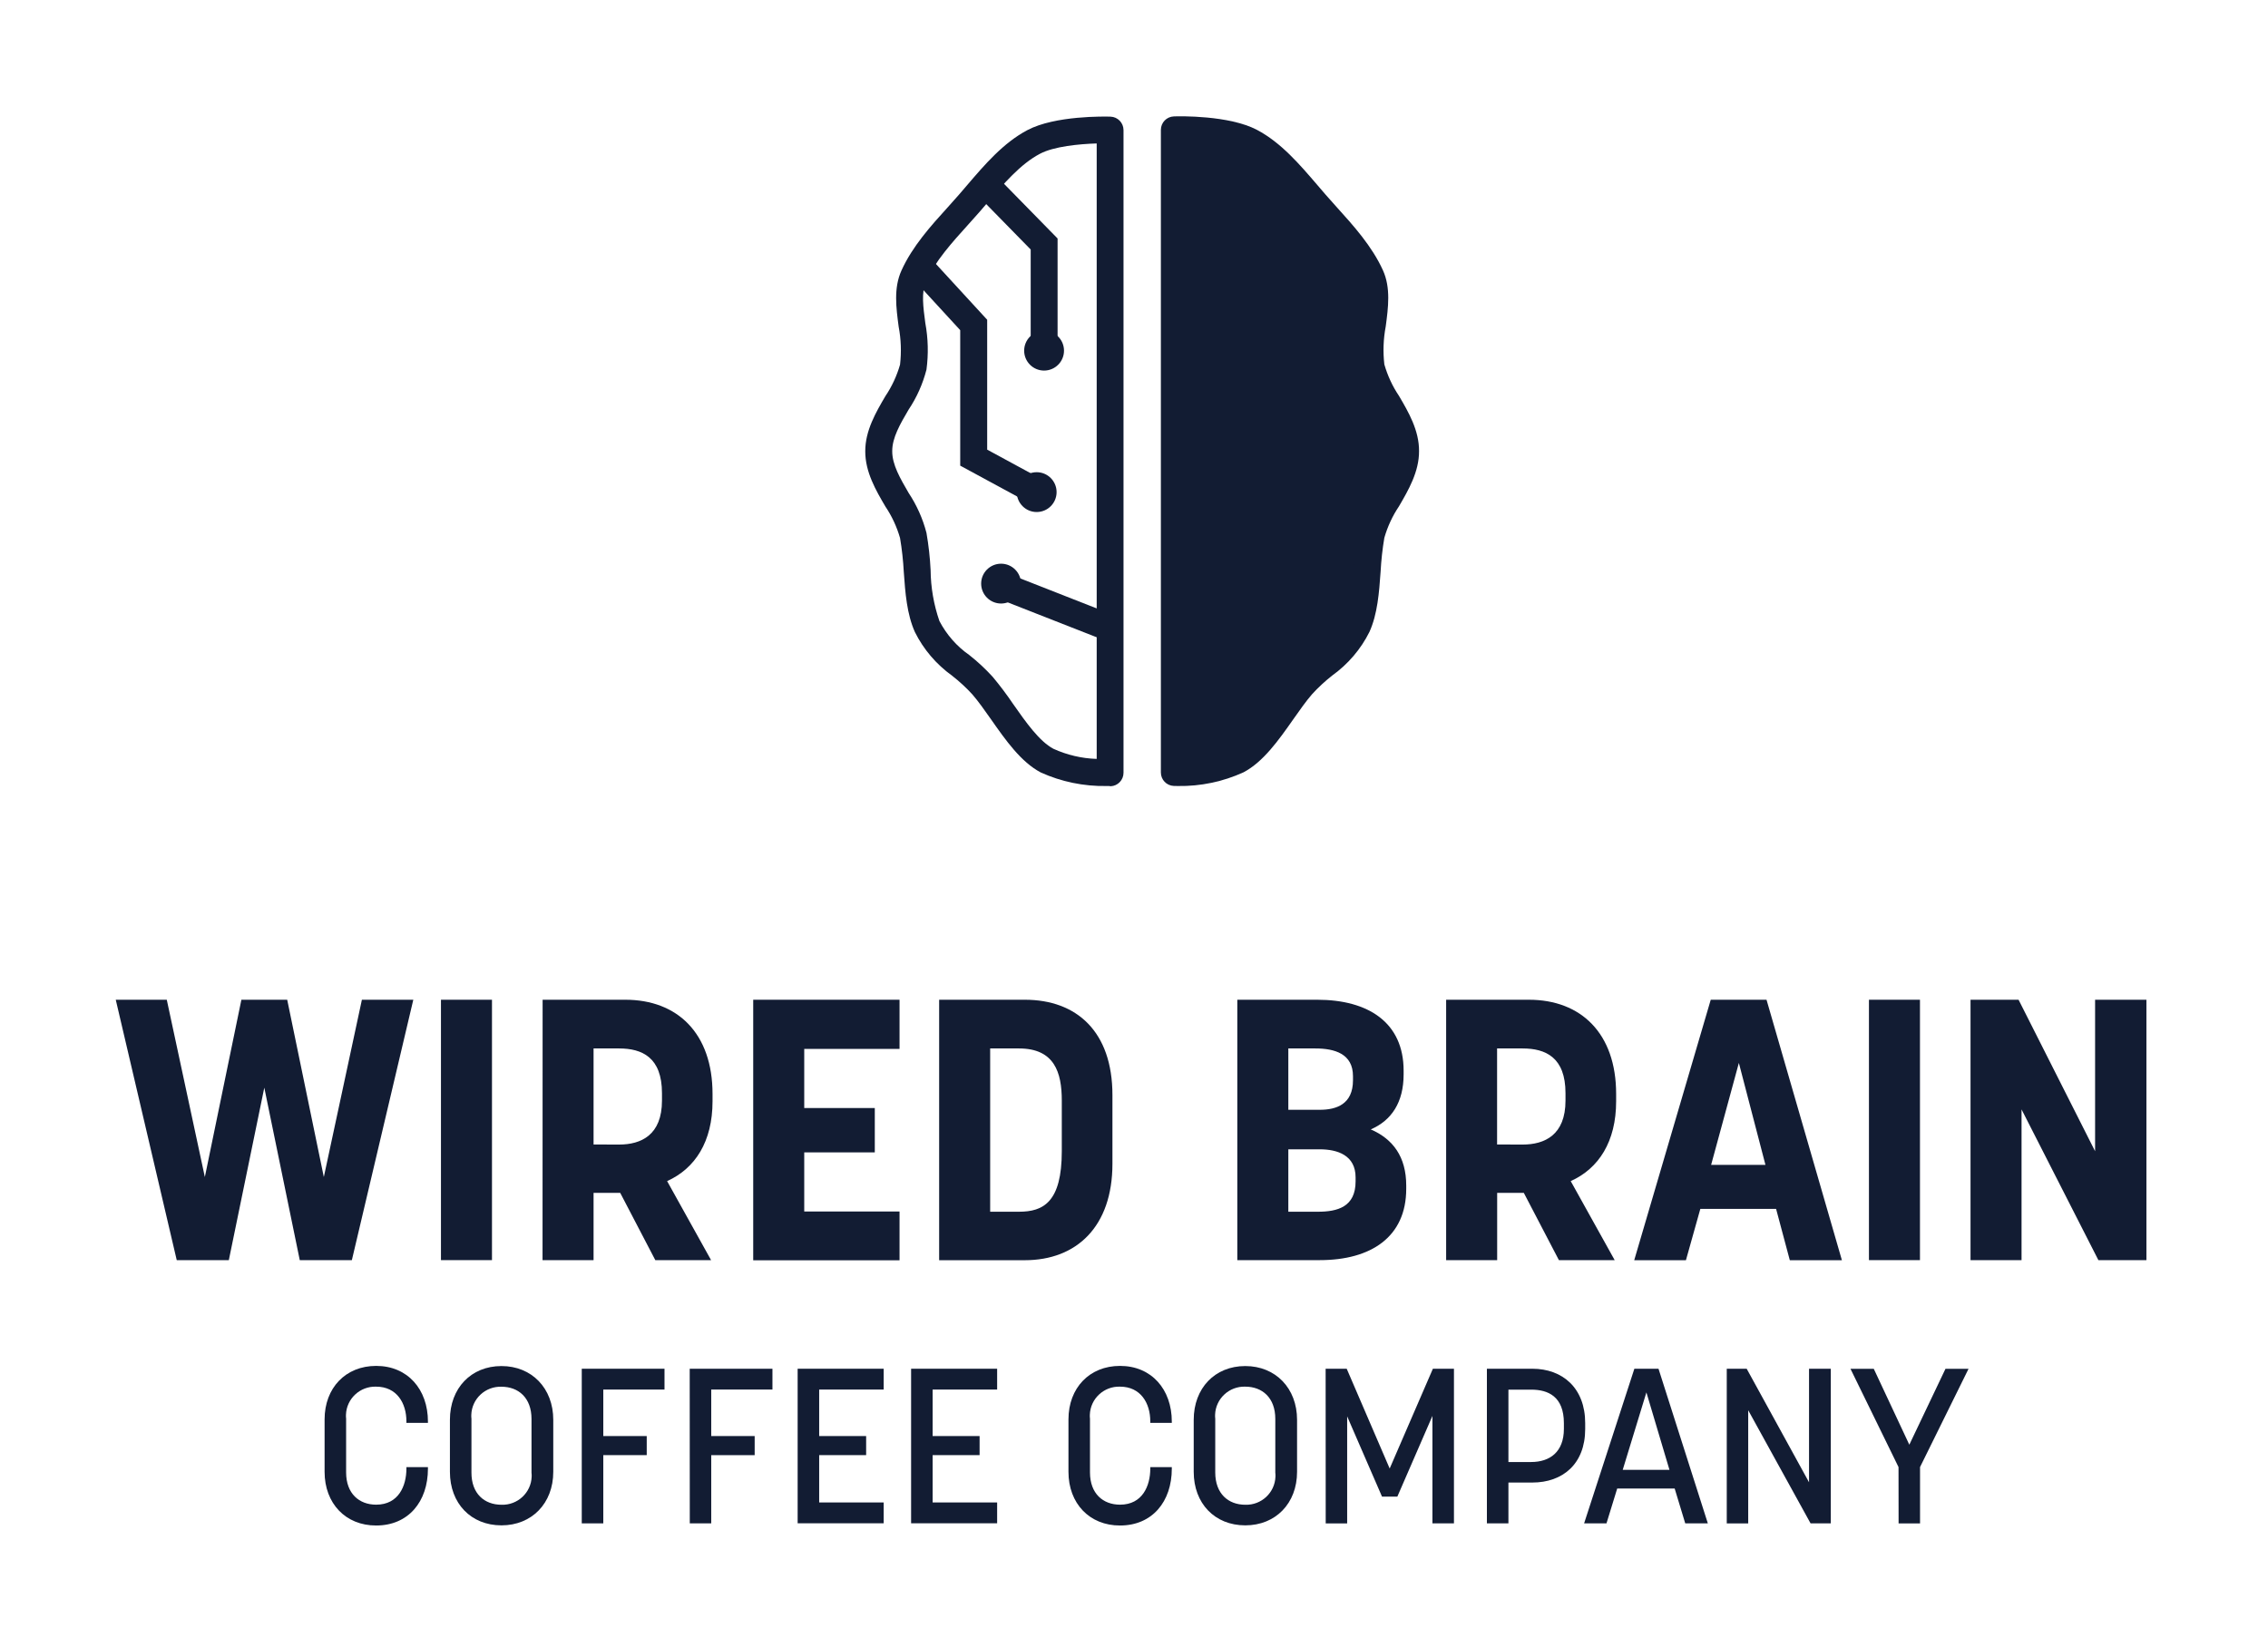
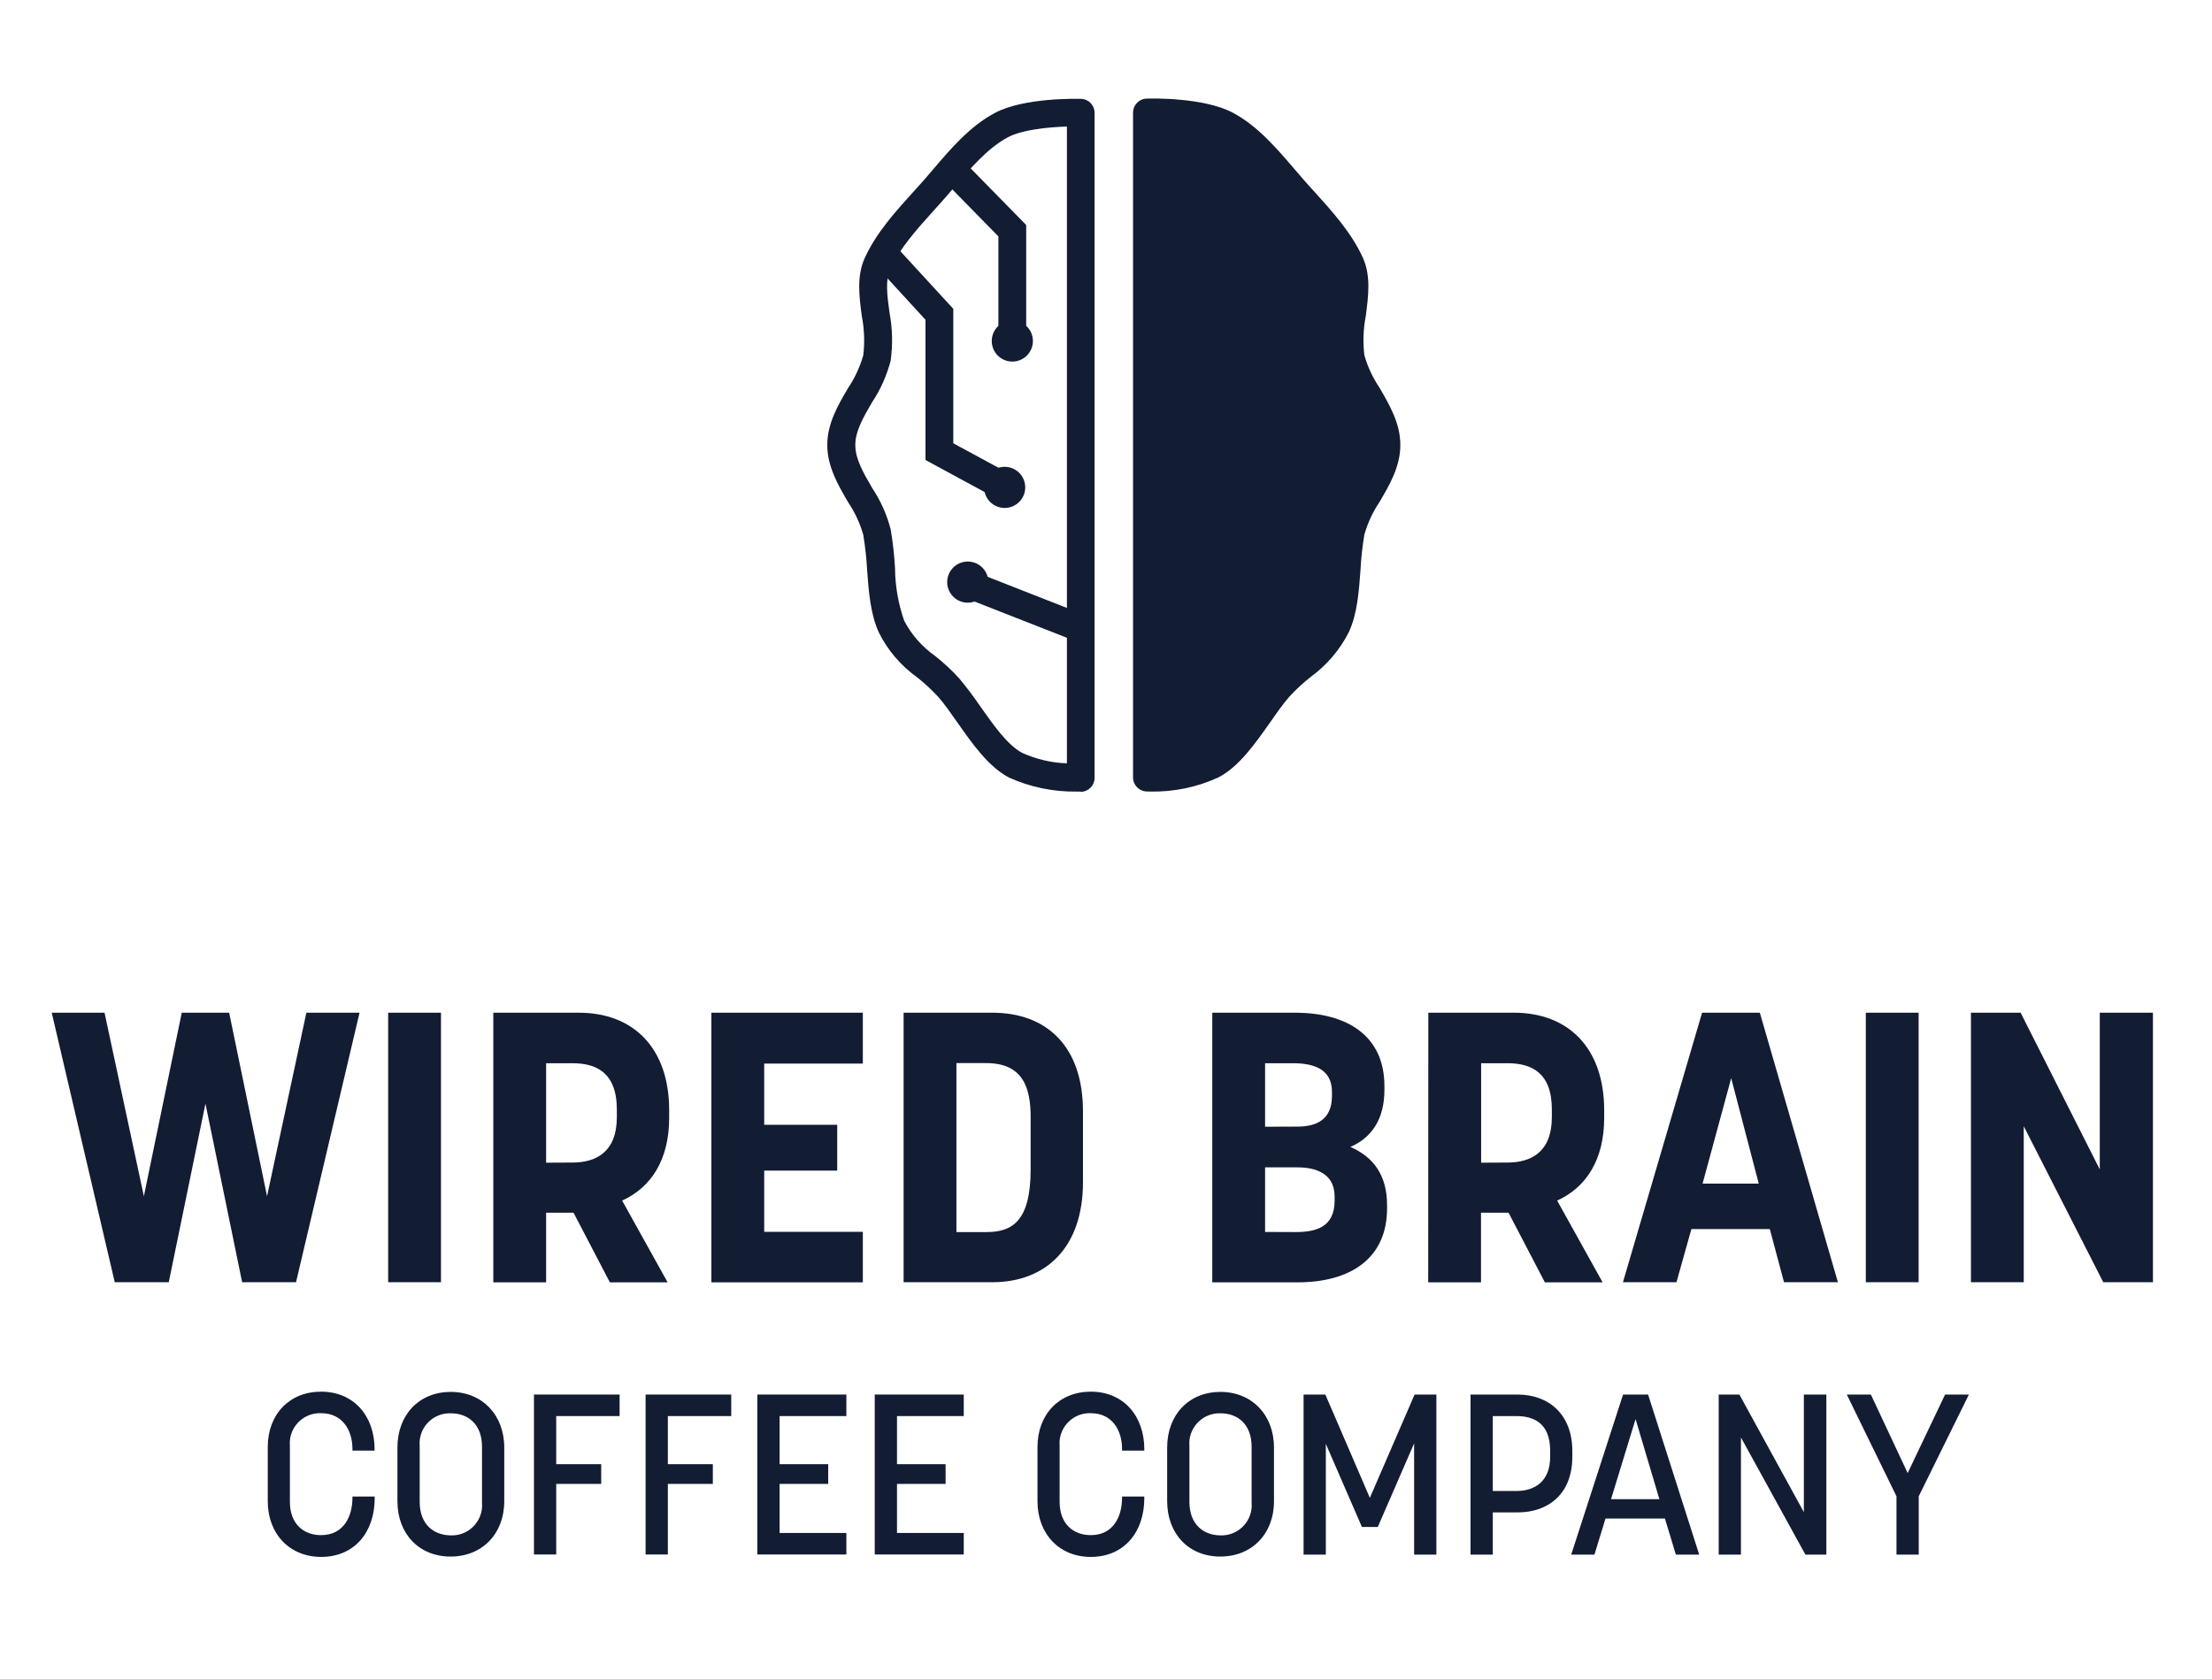
- <svg xmlns="http://www.w3.org/2000/svg" version="1.1" id="Layer_1" x="0px" y="0px" viewBox="0 0 296.05 215.05" style="enable-background:new 0 0 296.05 215.05;" xml:space="preserve">
+ <svg xmlns="http://www.w3.org/2000/svg" version="1.1" id="Layer_1" x="0px" y="0px" viewBox="0 0 183.89 139.6" style="enable-background:new 0 0 183.89 139.6;" xml:space="preserve">
  <style type="text/css">
	.st0{fill:#121C33;}
</style>
  <g id="Group_23" transform="translate(0)">
    <g id="Group_13" transform="translate(0 115.337)">
-       <path id="Path_8" class="st0" d="M15.11,15.2h6.66l4.97,23.15l4.77-23.15h5.98l4.78,23.15l4.97-23.15h6.71L45.93,49.2h-6.8    L34.5,26.68L29.87,49.2h-6.8L15.11,15.2z" />
-       <path id="Path_9" class="st0" d="M57.56,15.2h6.66V49.2h-6.66V15.2z" />
-       <path id="Path_10" class="st0" d="M70.83,15.2h10.8c6.8,0,11.38,4.39,11.38,12.3v0.96c0,5.26-2.27,8.78-5.93,10.42l5.74,10.32    h-7.28l-4.58-8.78h-3.48v8.78h-6.66L70.83,15.2z M80.81,34.11c2.89,0,5.6-1.25,5.6-5.74V27.4c0-4.68-2.6-5.84-5.6-5.84h-3.33    v12.54L80.81,34.11z" />
-       <path id="Path_11" class="st0" d="M98.32,15.2h19.1v6.42h-12.44v7.72h9.21v5.79h-9.21v7.72h12.44v6.37h-19.1V15.2z" />
-       <path id="Path_12" class="st0" d="M122.59,15.2h11.19c6.75,0,11.43,4.15,11.43,12.45v8.97c0,8.2-4.68,12.59-11.43,12.59h-11.19    V15.2z M133.01,42.88c3.18,0,5.59-1.25,5.59-7.91v-6.61c0-3.67-0.96-6.8-5.59-6.8h-3.76v21.32H133.01z" />
-       <path id="Path_13" class="st0" d="M161.51,15.2h10.42c6.7,0,11.29,2.99,11.29,9.26v0.48c0,3.67-1.59,6.03-4.29,7.19    c2.89,1.25,4.63,3.57,4.63,7.33v0.43c0,6.27-4.58,9.31-11.29,9.31h-10.76V15.2z M172.27,29.57c2.17,0,4.34-0.72,4.34-3.86v-0.53    c0-2.94-2.41-3.62-4.92-3.62h-3.52v8.01L172.27,29.57z M172.03,42.88c2.56,0,4.92-0.63,4.92-3.96V38.4c0-2.89-2.36-3.67-4.68-3.67    h-4.1v8.15L172.03,42.88z" />
-       <path id="Path_14" class="st0" d="M188.77,15.2h10.8c6.8,0,11.39,4.39,11.39,12.3v0.96c0,5.26-2.27,8.78-5.93,10.42l5.74,10.32    h-7.28l-4.58-8.78h-3.48v8.78h-6.66L188.77,15.2z M198.75,34.11c2.89,0,5.6-1.25,5.6-5.74V27.4c0-4.68-2.6-5.84-5.6-5.84h-3.33    v12.54L198.75,34.11z" />
-       <path id="Path_15" class="st0" d="M223.31,15.2h7.28l9.84,34.01h-6.8l-1.79-6.7h-9.89l-1.88,6.7h-6.75L223.31,15.2z M230.45,36.76    l-3.47-13.31l-3.62,13.31L230.45,36.76z" />
-       <path id="Path_16" class="st0" d="M243.96,15.2h6.66V49.2h-6.66V15.2z" />
-       <path id="Path_17" class="st0" d="M257.22,15.2h6.27l9.99,19.78V15.2h6.7V49.2h-6.27l-10.03-19.68V49.2h-6.66L257.22,15.2z" />
-       <path id="Path_18" class="st0" d="M42.37,76.84V70c0-4.12,2.75-6.99,6.73-6.99c4.12,0,6.76,3.07,6.76,7.27v0.17h-2.81v-0.2    c0-2.38-1.26-4.53-3.95-4.53c-2.1-0.07-3.87,1.57-3.94,3.67c-0.01,0.17,0,0.34,0.02,0.51v7.02c0,2.78,1.72,4.21,3.92,4.21    c2.95,0,3.95-2.49,3.95-4.7v-0.2h2.81v0.2c0,4.3-2.55,7.42-6.76,7.42C45.12,83.86,42.37,80.97,42.37,76.84z" />
-       <path id="Path_19" class="st0" d="M58.73,76.84v-6.79c0-4.12,2.75-7.02,6.73-7.02c3.95,0,6.76,2.89,6.76,7.02v6.79    c0,4.12-2.81,6.99-6.76,6.99C61.48,83.83,58.73,80.97,58.73,76.84z M65.46,81.14c2.1,0.07,3.87-1.57,3.94-3.67    c0.01-0.17,0-0.34-0.02-0.51v-7.02c0-2.78-1.72-4.21-3.92-4.21c-2.1-0.07-3.87,1.57-3.94,3.67c-0.01,0.17,0,0.34,0.02,0.51v7.02    C61.53,79.71,63.25,81.14,65.46,81.14L65.46,81.14z" />
-       <path id="Path_20" class="st0" d="M75.94,63.38h10.8v2.72h-7.99v6.07h5.67v2.49h-5.67v8.91h-2.81L75.94,63.38z" />
-       <path id="Path_21" class="st0" d="M90.03,63.38h10.8v2.72h-7.99v6.07h5.67v2.49h-5.67v8.91h-2.8L90.03,63.38z" />
-       <path id="Path_22" class="st0" d="M104.12,63.38h11.23v2.72h-8.42v6.07h6.13v2.49h-6.13v6.18h8.42v2.72h-11.23V63.38z" />
-       <path id="Path_23" class="st0" d="M118.93,63.38h11.23v2.72h-8.42v6.07h6.13v2.49h-6.13v6.18h8.42v2.72h-11.23V63.38z" />
-       <path id="Path_24" class="st0" d="M139.47,76.84V70c0-4.12,2.75-6.99,6.73-6.99c4.12,0,6.76,3.07,6.76,7.27v0.17h-2.81v-0.2    c0-2.38-1.26-4.53-3.95-4.53c-2.1-0.07-3.87,1.57-3.94,3.67c-0.01,0.17,0,0.34,0.02,0.51v7.02c0,2.78,1.72,4.21,3.92,4.21    c2.95,0,3.95-2.49,3.95-4.7v-0.2h2.81v0.2c0,4.3-2.55,7.42-6.76,7.42C142.22,83.86,139.47,80.97,139.47,76.84z" />
-       <path id="Path_25" class="st0" d="M155.82,76.84v-6.79c0-4.12,2.75-7.02,6.73-7.02c3.95,0,6.76,2.89,6.76,7.02v6.79    c0,4.12-2.8,6.99-6.76,6.99C158.57,83.83,155.82,80.97,155.82,76.84z M162.55,81.14c2.1,0.07,3.87-1.57,3.94-3.68    c0.01-0.17,0-0.34-0.02-0.51v-7.02c0-2.78-1.72-4.21-3.92-4.21c-2.1-0.07-3.87,1.57-3.94,3.67c-0.01,0.17,0,0.34,0.02,0.51v7.02    C158.63,79.71,160.35,81.14,162.55,81.14L162.55,81.14z" />
-       <path id="Path_26" class="st0" d="M173.04,63.38h2.75l5.61,13.03l5.64-13.03h2.75v20.19h-2.81V69.54l-4.58,10.54h-2l-4.55-10.48    v13.98h-2.8L173.04,63.38z" />
-       <path id="Path_27" class="st0" d="M194.09,63.38h5.93c3.95,0,6.9,2.52,6.9,7.1v0.77c0,4.58-2.95,6.99-6.9,6.99h-3.12v5.33h-2.81    V63.38z M199.87,75.56c2.41,0,4.27-1.29,4.27-4.33v-0.74c0-3.49-2.06-4.38-4.27-4.38h-2.97v9.45L199.87,75.56z" />
-       <path id="Path_28" class="st0" d="M213.34,63.38h3.15l6.44,20.19h-2.95l-1.38-4.55h-7.5l-1.4,4.55h-2.92L213.34,63.38z     M217.92,76.58l-3.01-10.11l-3.09,10.11H217.92z" />
-       <path id="Path_29" class="st0" d="M225.4,63.38H228l8.14,14.83V63.38h2.84v20.19h-2.64L228.2,68.8v14.78h-2.8L225.4,63.38z" />
-       <path id="Path_30" class="st0" d="M247.82,76.22l-6.27-12.83h3.04l4.64,9.91l4.72-9.91h3.01l-6.33,12.83v7.36h-2.8L247.82,76.22z" />
+       <path id="Path_8" class="st0" d="M4.3-31.13h4.39l3.27,15.26l3.15-15.26h3.94l3.15,15.26l3.27-15.26h4.42L24.61-8.72h-4.48    l-3.05-14.85L14.03-8.72H9.54L4.3-31.13z" />
+       <path id="Path_9" class="st0" d="M32.27-31.13h4.39v22.41h-4.39V-31.13z" />
+       <path id="Path_10" class="st0" d="M41.01-31.13h7.12c4.48,0,7.5,2.89,7.5,8.11v0.64c0,3.46-1.49,5.78-3.91,6.87l3.78,6.8h-4.8    l-3.02-5.79H45.4v5.79h-4.39L41.01-31.13z M47.59-18.67c1.91,0,3.69-0.83,3.69-3.78v-0.63c0-3.08-1.72-3.85-3.69-3.85H45.4v8.27    L47.59-18.67z" />
+       <path id="Path_11" class="st0" d="M59.14-31.13h12.59v4.23h-8.2v5.09h6.07v3.81h-6.07v5.09h8.2v4.2H59.14V-31.13z" />
+       <path id="Path_12" class="st0" d="M75.12-31.13h7.38c4.45,0,7.53,2.73,7.53,8.2v5.91c0,5.4-3.08,8.3-7.53,8.3h-7.38V-31.13z     M81.99-12.89c2.1,0,3.69-0.83,3.69-5.21v-4.36c0-2.42-0.63-4.48-3.69-4.48h-2.48v14.05H81.99z" />
+       <path id="Path_13" class="st0" d="M100.78-31.13h6.87c4.42,0,7.44,1.97,7.44,6.1v0.32c0,2.42-1.05,3.97-2.83,4.74    c1.91,0.83,3.05,2.35,3.05,4.83v0.29c0,4.13-3.02,6.14-7.44,6.14h-7.09V-31.13z M107.87-21.66c1.43,0,2.86-0.48,2.86-2.54v-0.35    c0-1.94-1.59-2.38-3.24-2.38h-2.32v5.28L107.87-21.66z M107.71-12.89c1.69,0,3.24-0.41,3.24-2.61v-0.35    c0-1.91-1.56-2.42-3.08-2.42h-2.7v5.37L107.71-12.89z" />
+       <path id="Path_14" class="st0" d="M118.74-31.13h7.12c4.48,0,7.5,2.89,7.5,8.11v0.64c0,3.46-1.49,5.78-3.91,6.87l3.78,6.8h-4.8    l-3.02-5.79h-2.29v5.79h-4.39L118.74-31.13z M125.32-18.67c1.91,0,3.69-0.83,3.69-3.78v-0.63c0-3.08-1.71-3.85-3.69-3.85h-2.19    v8.27L125.32-18.67z" />
+       <path id="Path_15" class="st0" d="M141.5-31.13h4.8l6.49,22.41h-4.48l-1.18-4.42h-6.52l-1.24,4.42h-4.45L141.5-31.13z     M146.21-16.92l-2.29-8.77l-2.38,8.77L146.21-16.92z" />
+       <path id="Path_16" class="st0" d="M155.11-31.13h4.39v22.41h-4.39V-31.13z" />
+       <path id="Path_17" class="st0" d="M163.85-31.13h4.13l6.58,13.03v-13.03h4.42v22.41h-4.13l-6.61-12.97v12.97h-4.39L163.85-31.13z" />
+       <path id="Path_18" class="st0" d="M22.26,9.49V4.98c0-2.72,1.81-4.6,4.43-4.6c2.72,0,4.45,2.02,4.45,4.79v0.11H29.3V5.15    c0-1.57-0.83-2.98-2.61-2.98c-1.39-0.05-2.55,1.03-2.6,2.42c0,0.11,0,0.22,0.01,0.33v4.62c0,1.83,1.13,2.77,2.59,2.77    c1.94,0,2.61-1.64,2.61-3.1V9.1h1.85v0.13c0,2.83-1.68,4.89-4.45,4.89C24.08,14.12,22.26,12.21,22.26,9.49z" />
+       <path id="Path_19" class="st0" d="M33.04,9.49V5.02c0-2.72,1.81-4.62,4.43-4.62c2.61,0,4.45,1.91,4.45,4.62v4.47    c0,2.72-1.85,4.6-4.45,4.6C34.85,14.1,33.04,12.21,33.04,9.49z M37.48,12.33c1.39,0.05,2.55-1.04,2.6-2.42    c0-0.11,0-0.22-0.01-0.34V4.95c0-1.83-1.13-2.77-2.59-2.77c-1.39-0.05-2.55,1.03-2.6,2.42c0,0.11,0,0.22,0.01,0.33v4.62    C34.89,11.38,36.02,12.32,37.48,12.33L37.48,12.33z" />
+       <path id="Path_20" class="st0" d="M44.39,0.62h7.12v1.79h-5.27v4h3.74v1.64h-3.74v5.87h-1.85L44.39,0.62z" />
+       <path id="Path_21" class="st0" d="M53.67,0.62h7.12v1.79h-5.27v4h3.74v1.64h-3.74v5.87h-1.85L53.67,0.62z" />
+       <path id="Path_22" class="st0" d="M62.96,0.62h7.4v1.79h-5.55v4h4.04v1.64h-4.04v4.08h5.55v1.79h-7.4V0.62z" />
+       <path id="Path_23" class="st0" d="M72.72,0.62h7.4v1.79h-5.55v4h4.04v1.64h-4.04v4.08h5.55v1.79h-7.4V0.62z" />
+       <path id="Path_24" class="st0" d="M86.25,9.49V4.98c0-2.72,1.81-4.6,4.43-4.6c2.72,0,4.45,2.02,4.45,4.79v0.11h-1.85V5.15    c0-1.57-0.83-2.98-2.6-2.98c-1.39-0.05-2.55,1.04-2.6,2.42c0,0.11,0,0.22,0.01,0.33v4.62c0,1.83,1.13,2.77,2.59,2.77    c1.94,0,2.6-1.64,2.6-3.1V9.1h1.85v0.13c0,2.83-1.68,4.89-4.45,4.89C88.06,14.12,86.25,12.21,86.25,9.49z" />
+       <path id="Path_25" class="st0" d="M97.03,9.49V5.02c0-2.72,1.81-4.62,4.43-4.62c2.61,0,4.45,1.91,4.45,4.62v4.47    c0,2.72-1.85,4.6-4.45,4.6C98.84,14.1,97.03,12.21,97.03,9.49z M101.46,12.33c1.39,0.05,2.55-1.04,2.6-2.42    c0-0.11,0-0.22-0.01-0.33V4.95c0-1.83-1.13-2.77-2.58-2.77c-1.39-0.05-2.55,1.04-2.6,2.42c0,0.11,0,0.22,0.01,0.33v4.62    C98.88,11.38,100.01,12.32,101.46,12.33L101.46,12.33z" />
+       <path id="Path_26" class="st0" d="M108.37,0.62h1.81l3.7,8.59l3.72-8.59h1.81v13.31h-1.85V4.68l-3.02,6.95h-1.32l-3-6.91v9.21    h-1.85L108.37,0.62z" />
+       <path id="Path_27" class="st0" d="M122.25,0.62h3.91c2.6,0,4.55,1.66,4.55,4.68v0.51c0,3.02-1.94,4.61-4.55,4.61h-2.06v3.51h-1.85    V0.62z M126.06,8.64c1.59,0,2.81-0.85,2.81-2.85V5.3c0-2.3-1.36-2.89-2.81-2.89h-1.96v6.23L126.06,8.64z" />
+       <path id="Path_28" class="st0" d="M134.93,0.62h2.08l4.25,13.31h-1.94l-0.91-3h-4.94l-0.92,3h-1.93L134.93,0.62z M137.95,9.32    l-1.98-6.66l-2.04,6.66H137.95z" />
+       <path id="Path_29" class="st0" d="M142.88,0.62h1.72l5.36,9.78V0.62h1.87v13.31h-1.74l-5.36-9.74v9.74h-1.85L142.88,0.62z" />
+       <path id="Path_30" class="st0" d="M157.66,9.08l-4.13-8.46h2l3.06,6.53l3.11-6.53h1.98l-4.17,8.46v4.85h-1.85L157.66,9.08z" />
    </g>
    <g id="Group_22" transform="translate(97.836 0)">
      <g id="Group_14" transform="translate(0 0.001)">
-         <path id="Path_31" class="st0" d="M46.59,102.63c-2.95,0.05-5.88-0.55-8.57-1.77c-2.58-1.36-4.57-4.19-6.49-6.93     c-0.85-1.21-1.66-2.36-2.44-3.26c-0.81-0.89-1.7-1.7-2.64-2.44c-2.06-1.48-3.73-3.43-4.86-5.7c-1.05-2.34-1.26-5.13-1.45-7.83     c-0.08-1.49-0.24-2.98-0.49-4.45c-0.42-1.46-1.06-2.85-1.91-4.11c-1.24-2.11-2.64-4.51-2.63-7.22c-0.01-2.69,1.39-5.09,2.63-7.2     c0.85-1.26,1.49-2.65,1.91-4.11c0.19-1.65,0.13-3.32-0.18-4.95c-0.33-2.48-0.67-5.05,0.36-7.33c1.42-3.16,3.88-5.88,6.05-8.27     c0.5-0.56,0.99-1.1,1.45-1.63c0.34-0.39,0.69-0.79,1.03-1.2c2.34-2.74,4.77-5.58,7.91-7.24c3.63-1.92,10.12-1.78,10.85-1.76     c0.95,0.03,1.7,0.81,1.7,1.76v83.91c0,0.94-0.74,1.72-1.68,1.76C47.09,102.63,46.9,102.63,46.59,102.63z M45.31,18.73     c-2.25,0.07-5.58,0.38-7.4,1.35c-2.55,1.34-4.75,3.92-6.88,6.42c-0.35,0.41-0.7,0.82-1.05,1.22c-0.48,0.55-0.98,1.1-1.5,1.68     c-1.99,2.2-4.25,4.7-5.45,7.36c-0.62,1.37-0.36,3.34-0.08,5.43c0.37,2,0.42,4.05,0.15,6.07c-0.48,1.86-1.26,3.62-2.33,5.22     c-1.11,1.89-2.15,3.68-2.14,5.43c-0.01,1.77,1.04,3.55,2.14,5.45c1.06,1.6,1.85,3.36,2.33,5.22c0.28,1.61,0.46,3.23,0.54,4.86     c0.02,2.26,0.41,4.51,1.15,6.65c0.93,1.77,2.26,3.3,3.9,4.44c1.09,0.86,2.11,1.81,3.05,2.84c0.95,1.14,1.84,2.32,2.67,3.55     c1.68,2.4,3.43,4.88,5.26,5.85c1.78,0.81,3.7,1.26,5.65,1.32V18.73z" />
+         <path id="Path_31" class="st0" d="M-8.31,65.82c-1.95,0.03-3.88-0.37-5.65-1.17c-1.7-0.9-3.01-2.76-4.28-4.57     c-0.56-0.8-1.09-1.56-1.61-2.15c-0.54-0.58-1.12-1.12-1.74-1.61c-1.36-0.97-2.46-2.26-3.2-3.76c-0.69-1.54-0.83-3.38-0.96-5.16     c-0.05-0.98-0.16-1.96-0.32-2.93c-0.27-0.96-0.7-1.88-1.26-2.71c-0.81-1.39-1.74-2.97-1.73-4.76c-0.01-1.78,0.91-3.35,1.73-4.74     c0.56-0.83,0.98-1.75,1.26-2.71c0.13-1.09,0.09-2.19-0.12-3.26c-0.22-1.64-0.44-3.33,0.24-4.83c0.94-2.08,2.56-3.87,3.99-5.45     c0.33-0.37,0.66-0.72,0.96-1.07c0.23-0.26,0.45-0.52,0.68-0.79c1.54-1.81,3.14-3.68,5.21-4.77c2.39-1.26,6.67-1.17,7.15-1.16     c0.62,0.02,1.12,0.53,1.12,1.16v55.3c0,0.62-0.49,1.13-1.11,1.16C-7.99,65.81-8.11,65.82-8.31,65.82z M-9.16,10.52     c-1.48,0.05-3.68,0.25-4.88,0.89c-1.68,0.89-3.13,2.59-4.53,4.23c-0.23,0.27-0.46,0.54-0.69,0.8c-0.31,0.36-0.65,0.72-0.99,1.11     c-1.31,1.45-2.8,3.1-3.59,4.85c-0.41,0.9-0.24,2.2-0.05,3.58c0.25,1.32,0.28,2.67,0.1,4c-0.32,1.22-0.83,2.39-1.53,3.44     c-0.73,1.25-1.42,2.43-1.41,3.58c-0.01,1.16,0.68,2.34,1.41,3.59c0.7,1.05,1.22,2.22,1.53,3.44c0.18,1.06,0.3,2.13,0.36,3.2     c0.01,1.49,0.27,2.97,0.76,4.38c0.61,1.17,1.49,2.17,2.57,2.93c0.72,0.57,1.39,1.19,2.01,1.87c0.62,0.75,1.21,1.53,1.76,2.34     c1.11,1.58,2.26,3.21,3.47,3.85c1.17,0.53,2.44,0.83,3.72,0.87V10.52z" />
      </g>
      <g id="Group_15" transform="translate(15.024 8.219)">
-         <path id="Path_32" class="st0" d="M25.19,37.4h-3.51V24.36l-6.57-6.71l2.51-2.46l7.57,7.73L25.19,37.4z" />
+         <path id="Path_32" class="st0" d="M-27.55,20.03h-2.31v-8.59l-4.33-4.42l1.65-1.62l4.99,5.09L-27.55,20.03z" />
      </g>
      <g id="Group_16" transform="translate(19.785 46.466)">
-         <ellipse id="Ellipse_14" class="st0" cx="17.7" cy="17.79" rx="2.6" ry="2.6" />
+         <ellipse id="Ellipse_14" class="st0" cx="-34.1" cy="-5.94" rx="1.71" ry="1.71" />
      </g>
      <g id="Group_17" transform="translate(20.752 27.996)">
-         <ellipse id="Ellipse_15" class="st0" cx="17.7" cy="17.79" rx="2.6" ry="2.6" />
+         <ellipse id="Ellipse_15" class="st0" cx="-34.43" cy="0.36" rx="1.71" ry="1.71" />
      </g>
      <g id="Group_18" transform="translate(6.324 18.93)">
-         <path id="Path_33" class="st0" d="M30.33,46.83l-9.15-4.96V24.18l-6.07-6.61l2.59-2.37l7,7.62v16.96L32,43.74L30.33,46.83z" />
+         <path id="Path_33" class="st0" d="M-21.19,22.59l-6.03-3.27V7.66l-4-4.36l1.7-1.57l4.61,5.02v11.18l4.82,2.61L-21.19,22.59z" />
      </g>
      <g id="Group_19" transform="translate(38.587)">
-         <path id="Path_34" class="st0" d="M16.86,16.96c0,0,6.65-0.2,9.98,1.56c3.29,1.73,5.87,5.08,8.43,8.04     c2.39,2.74,5.6,5.85,7.23,9.47c1.49,3.31-0.69,8,0.06,11.89c0.69,3.57,4.52,7.03,4.5,10.99c0.02,3.96-3.81,7.42-4.5,10.99     c-0.75,3.9-0.33,8.59-1.82,11.9c-1.63,3.62-4.84,4.97-7.23,7.72c-2.57,2.96-5.15,8.06-8.43,9.79c-3.33,1.76-8.22,1.56-8.22,1.56     L16.86,16.96z" />
-         <path id="Path_35" class="st0" d="M17.33,102.63c-0.31,0-0.5-0.01-0.54-0.01c-0.94-0.04-1.68-0.81-1.68-1.76V16.96     c0-0.95,0.75-1.73,1.7-1.76c0.73-0.03,7.21-0.16,10.85,1.76c3.14,1.66,5.56,4.5,7.91,7.24c0.34,0.4,0.69,0.8,1.03,1.2     c0.46,0.53,0.95,1.07,1.45,1.63c2.17,2.4,4.62,5.11,6.05,8.27c1.03,2.28,0.69,4.85,0.36,7.33c-0.31,1.63-0.37,3.3-0.18,4.95     c0.42,1.46,1.06,2.85,1.91,4.11c1.24,2.11,2.64,4.51,2.62,7.22c0.01,2.69-1.39,5.09-2.62,7.2c-0.85,1.26-1.49,2.65-1.91,4.11     c-0.25,1.47-0.41,2.96-0.49,4.45c-0.19,2.7-0.4,5.5-1.45,7.83c-1.13,2.27-2.8,4.22-4.86,5.7c-0.94,0.74-1.83,1.56-2.64,2.45     c-0.78,0.9-1.59,2.05-2.44,3.26c-1.92,2.74-3.92,5.57-6.5,6.93C23.21,102.07,20.28,102.68,17.33,102.63z M18.62,18.73v80.35     c1.95-0.06,3.87-0.51,5.65-1.32c1.83-0.97,3.58-3.45,5.26-5.85c0.83-1.23,1.72-2.41,2.67-3.55c0.94-1.03,1.95-1.98,3.05-2.84     c1.64-1.15,2.98-2.67,3.91-4.44c0.74-2.14,1.13-4.38,1.15-6.65c0.09-1.63,0.27-3.25,0.54-4.86c0.48-1.86,1.26-3.62,2.33-5.22     c1.11-1.89,2.15-3.68,2.14-5.43c0.01-1.77-1.04-3.55-2.14-5.45c-1.06-1.6-1.85-3.36-2.32-5.22c-0.28-2.02-0.23-4.07,0.15-6.07     c0.28-2.09,0.54-4.06-0.08-5.43c-1.2-2.66-3.46-5.16-5.45-7.36c-0.52-0.57-1.03-1.13-1.5-1.68c-0.35-0.4-0.7-0.81-1.05-1.22     c-2.13-2.49-4.33-5.07-6.88-6.42C24.2,19.11,20.87,18.8,18.62,18.73L18.62,18.73z" />
+         <path id="Path_34" class="st0" d="M-41.07,9.36c0,0,4.38-0.13,6.57,1.03c2.16,1.14,3.87,3.35,5.56,5.3     c1.57,1.81,3.69,3.86,4.76,6.24c0.98,2.18-0.45,5.27,0.04,7.84c0.45,2.35,2.98,4.63,2.97,7.24c0.01,2.61-2.51,4.89-2.97,7.24     c-0.49,2.57-0.21,5.66-1.2,7.84c-1.07,2.38-3.19,3.28-4.76,5.09c-1.69,1.95-3.39,5.31-5.56,6.45c-2.19,1.16-5.42,1.03-5.42,1.03     L-41.07,9.36z" />
+         <path id="Path_35" class="st0" d="M-40.76,65.82c-0.2,0-0.33-0.01-0.36-0.01c-0.62-0.03-1.11-0.54-1.11-1.16V9.36     c0-0.62,0.5-1.14,1.12-1.16c0.48-0.02,4.75-0.1,7.15,1.16c2.07,1.09,3.67,2.97,5.21,4.77c0.23,0.27,0.45,0.53,0.68,0.79     c0.3,0.35,0.63,0.71,0.96,1.07c1.43,1.58,3.05,3.37,3.99,5.45c0.68,1.51,0.45,3.2,0.24,4.83c-0.21,1.08-0.25,2.18-0.12,3.26     c0.27,0.96,0.7,1.88,1.26,2.71c0.81,1.39,1.74,2.97,1.73,4.76c0.01,1.78-0.91,3.35-1.73,4.74c-0.56,0.83-0.98,1.74-1.26,2.71     c-0.16,0.97-0.27,1.95-0.32,2.93c-0.13,1.78-0.26,3.62-0.96,5.16c-0.75,1.49-1.85,2.78-3.2,3.76c-0.62,0.49-1.2,1.03-1.74,1.61     c-0.52,0.59-1.05,1.35-1.61,2.15c-1.27,1.8-2.58,3.67-4.28,4.57C-36.88,65.45-38.81,65.85-40.76,65.82z M-39.91,10.52v52.95     c1.29-0.04,2.55-0.34,3.72-0.87c1.21-0.64,2.36-2.27,3.47-3.85c0.55-0.81,1.13-1.59,1.76-2.34c0.62-0.68,1.29-1.3,2.01-1.87     c1.08-0.76,1.96-1.76,2.58-2.93c0.49-1.41,0.75-2.89,0.76-4.38c0.06-1.07,0.18-2.14,0.36-3.2c0.31-1.22,0.83-2.39,1.53-3.44     c0.73-1.25,1.42-2.43,1.41-3.58c0.01-1.16-0.68-2.34-1.41-3.59c-0.7-1.05-1.22-2.22-1.53-3.44c-0.18-1.33-0.15-2.68,0.1-4     c0.18-1.38,0.35-2.67-0.05-3.58c-0.79-1.75-2.28-3.4-3.59-4.85c-0.34-0.38-0.68-0.75-0.99-1.11c-0.23-0.26-0.46-0.53-0.69-0.81     c-1.4-1.64-2.86-3.34-4.53-4.23C-36.23,10.78-38.43,10.57-39.91,10.52L-39.91,10.52z" />
      </g>
      <g id="Group_20" transform="translate(16.515 59.374)">
-         <rect id="Rectangle_6" x="21.06" y="12.02" transform="matrix(0.3653 -0.9309 0.9309 0.3653 -3.7695 33.6781)" class="st0" width="3.51" height="15.18" />
+         <rect id="Rectangle_6" x="-30.78" y="-14.15" transform="matrix(0.3653 -0.9309 0.9309 0.3653 -10.2849 -33.3757)" class="st0" width="2.31" height="10" />
      </g>
      <g id="Group_21" transform="translate(15.137 58.413)">
-         <ellipse id="Ellipse_16" class="st0" cx="17.7" cy="17.79" rx="2.6" ry="2.6" />
+         <ellipse id="Ellipse_16" class="st0" cx="-32.52" cy="-10.01" rx="1.71" ry="1.71" />
      </g>
    </g>
  </g>
</svg>
